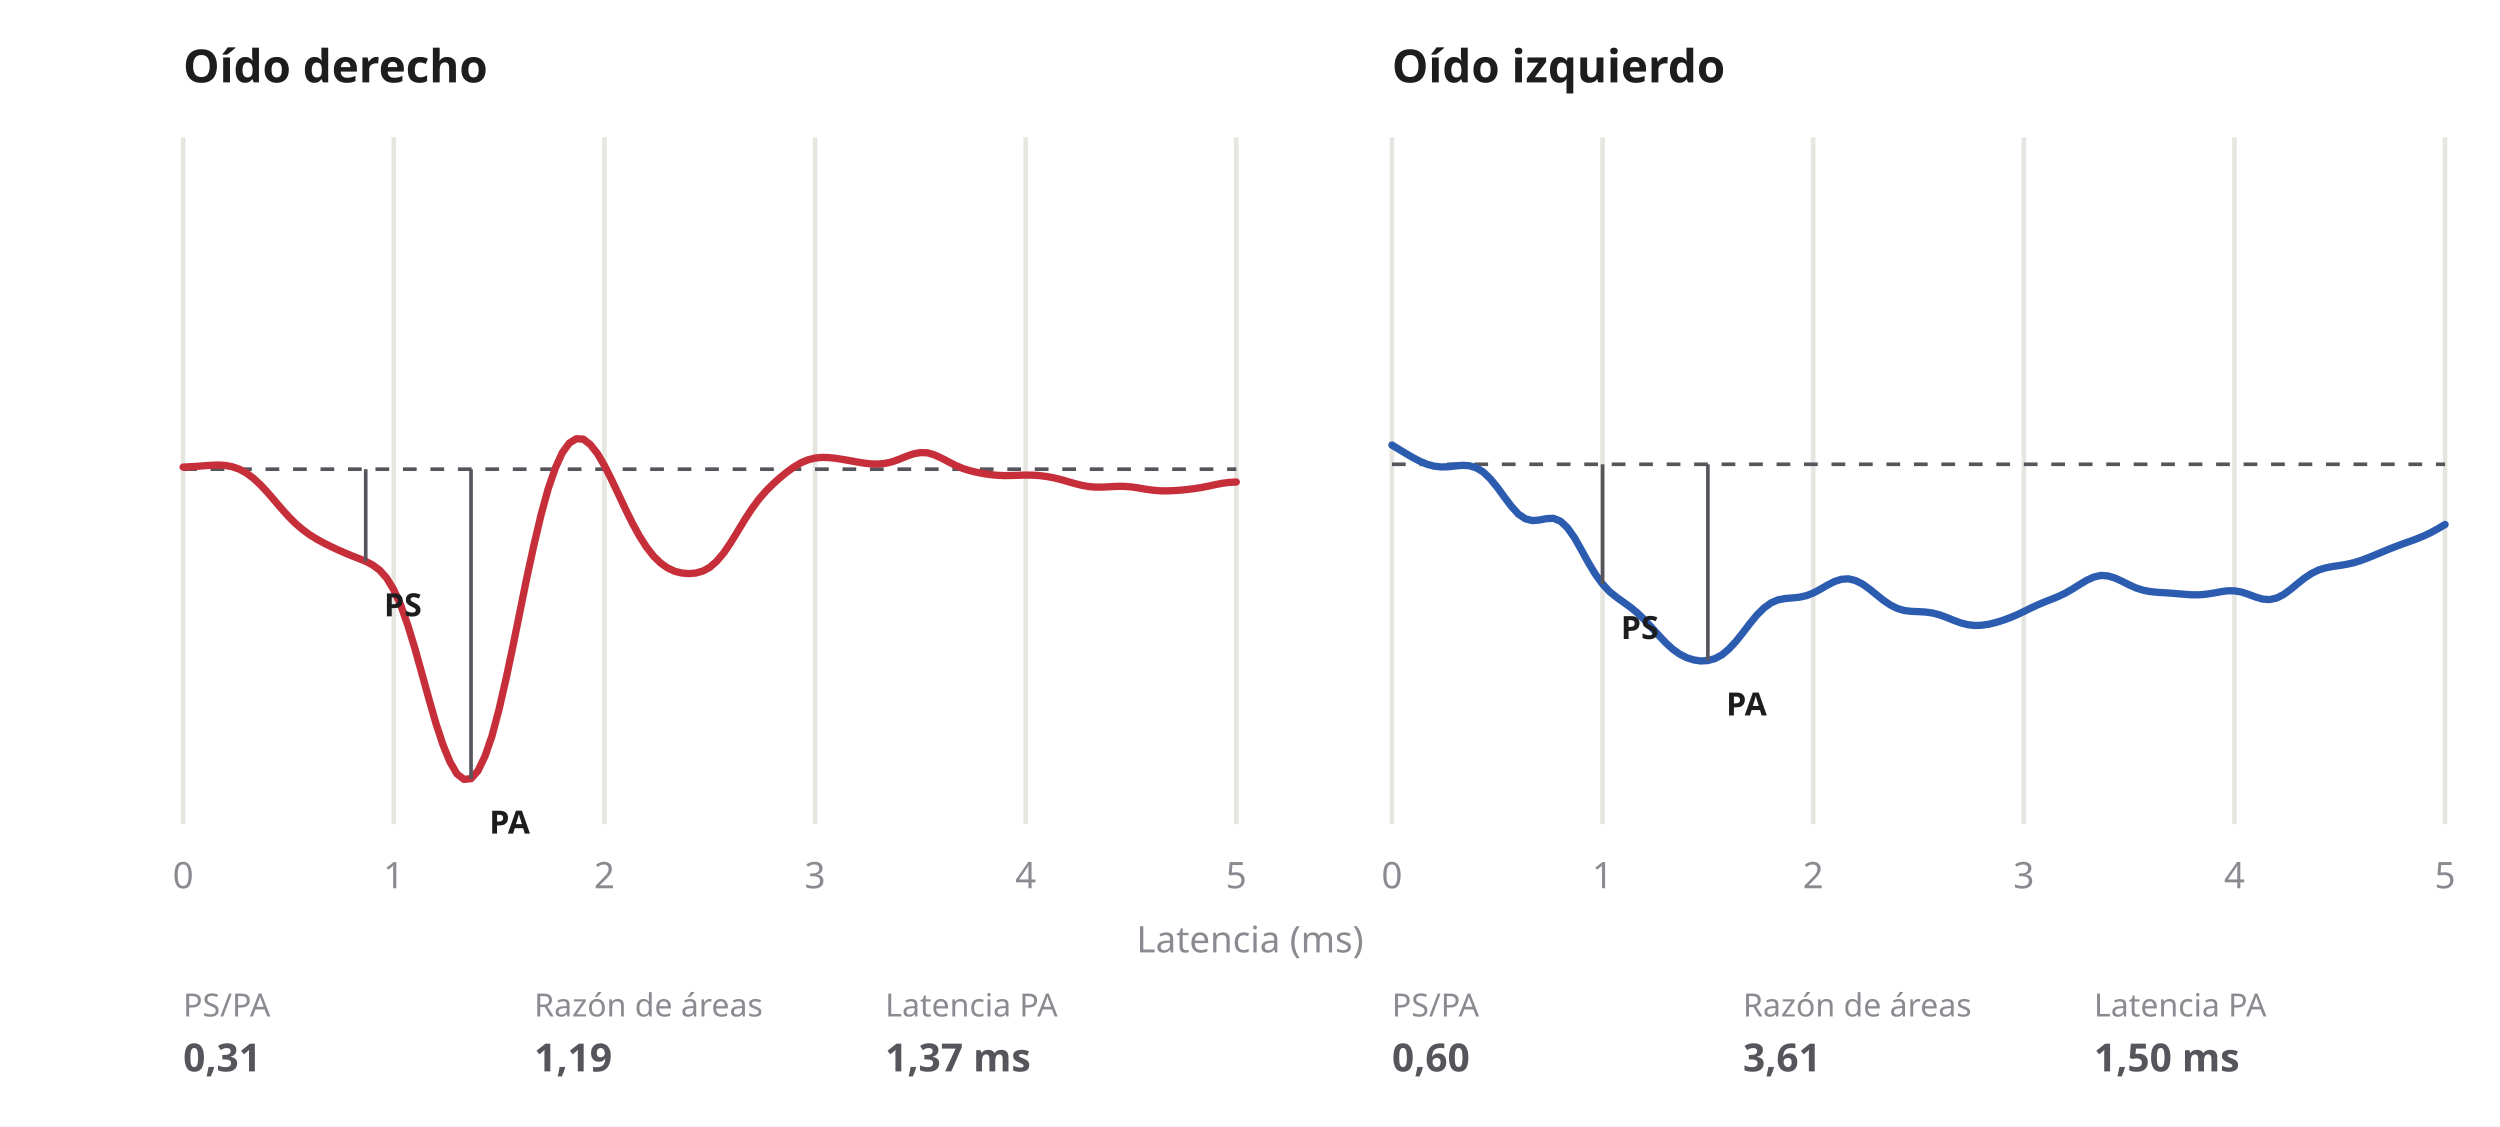
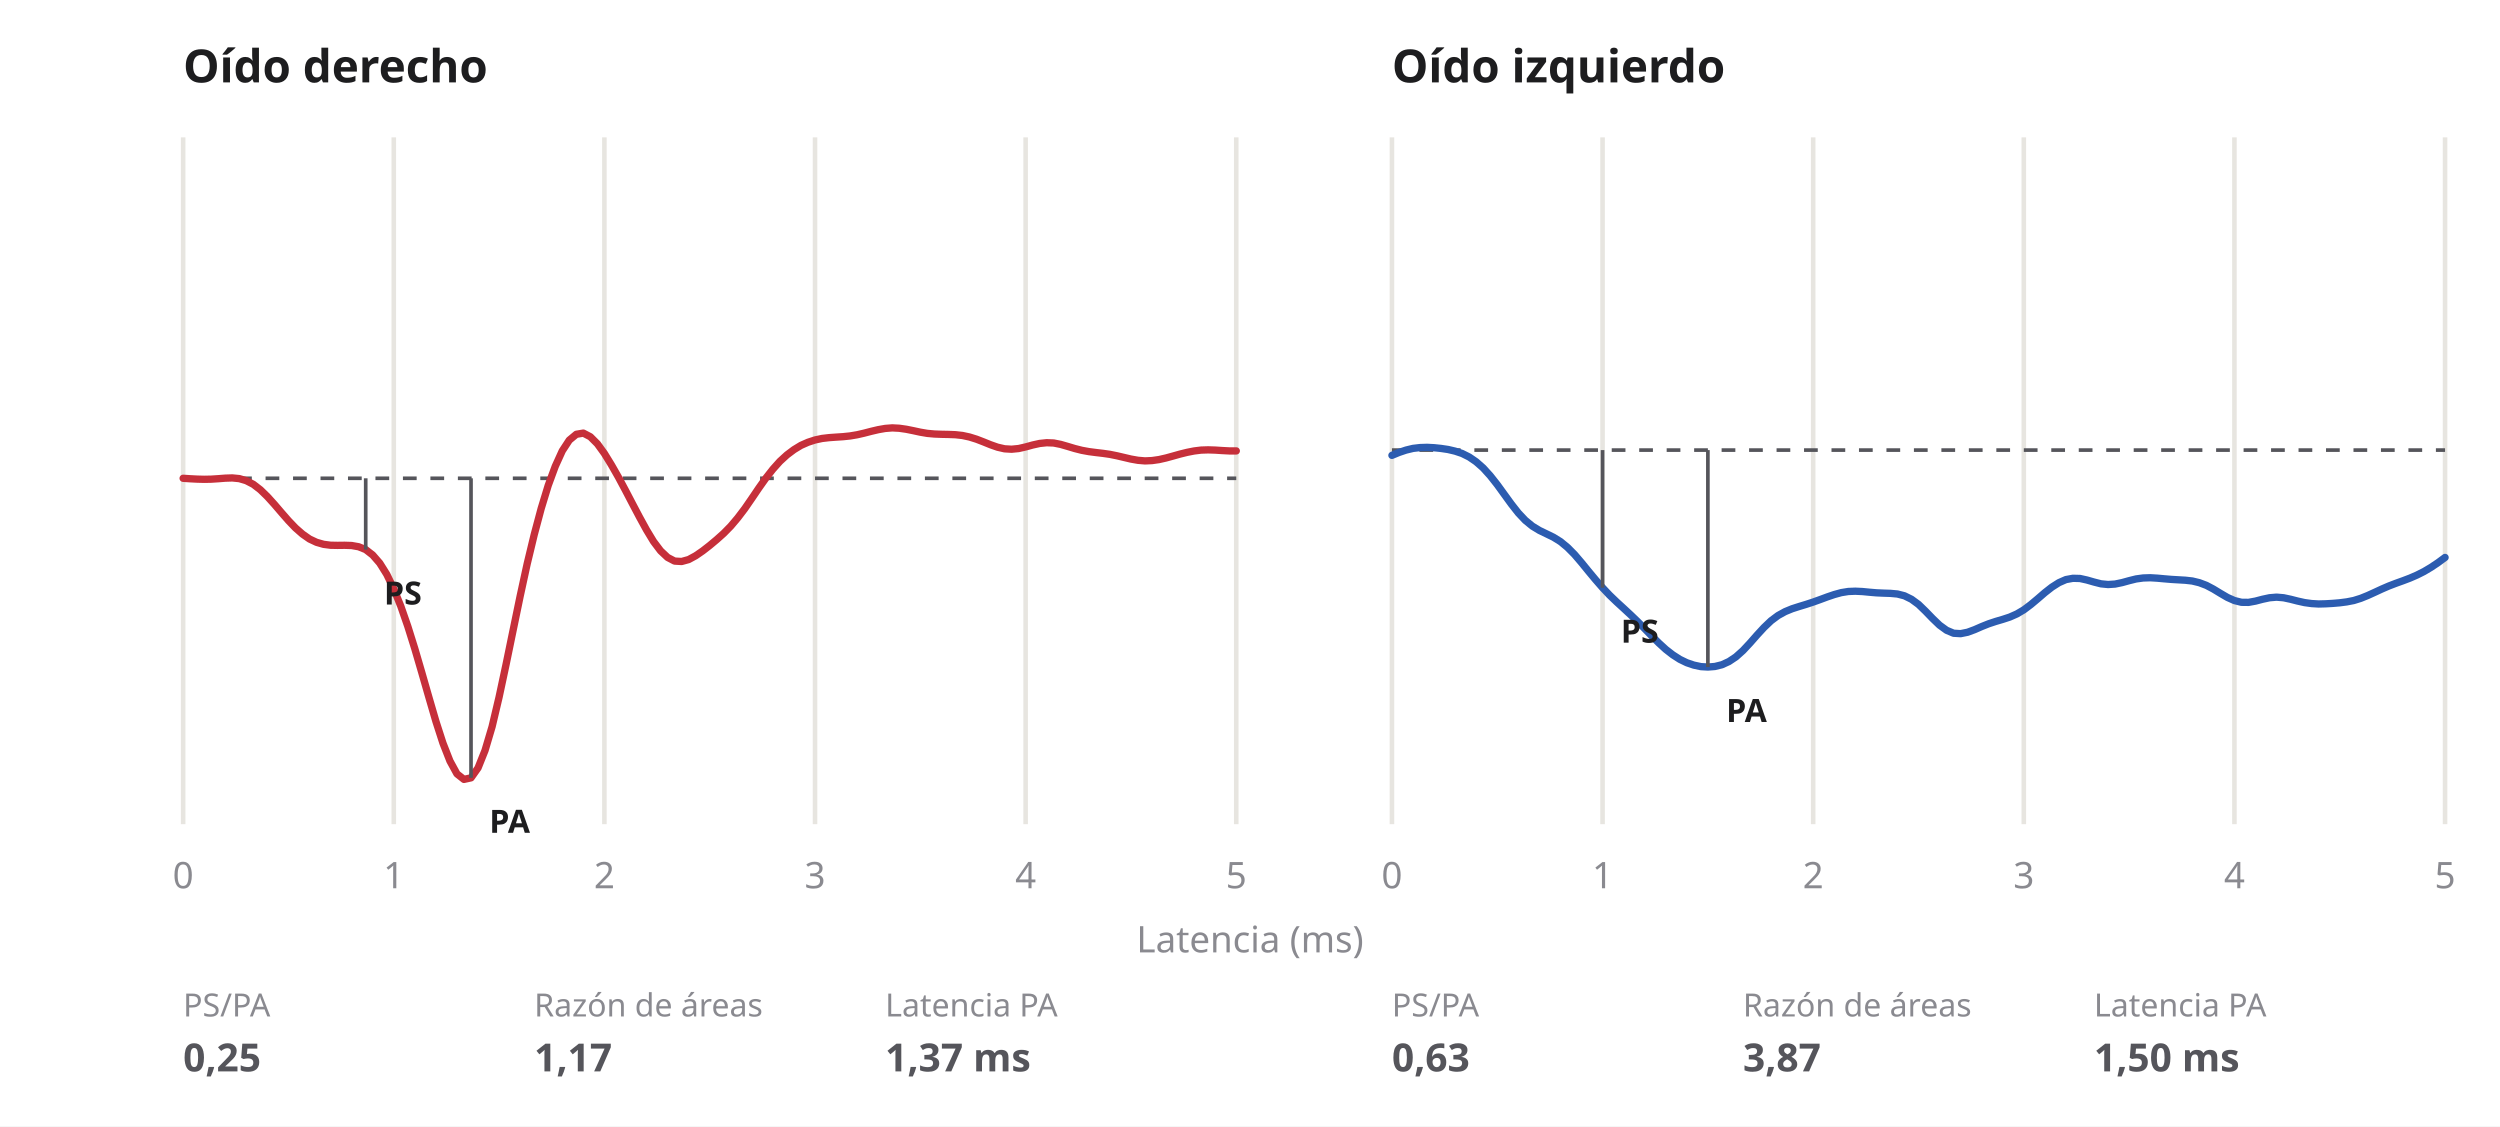
<svg xmlns="http://www.w3.org/2000/svg" viewBox="0 0 546 246" width="546" height="246" font-family="'Plus Jakarta Sans', sans-serif">
  <rect width="100%" height="100%" fill="#ffffff" />
  <line x1="40" y1="30" x2="40" y2="180" stroke="#e7e5e0" stroke-width="1" />
  <text x="40" y="194" font-size="8" fill="#8a8a90" text-anchor="middle" font-weight="400">0</text>
  <line x1="86" y1="30" x2="86" y2="180" stroke="#e7e5e0" stroke-width="1" />
  <text x="86" y="194" font-size="8" fill="#8a8a90" text-anchor="middle" font-weight="400">1</text>
  <line x1="132" y1="30" x2="132" y2="180" stroke="#e7e5e0" stroke-width="1" />
  <text x="132" y="194" font-size="8" fill="#8a8a90" text-anchor="middle" font-weight="400">2</text>
  <line x1="178" y1="30" x2="178" y2="180" stroke="#e7e5e0" stroke-width="1" />
  <text x="178" y="194" font-size="8" fill="#8a8a90" text-anchor="middle" font-weight="400">3</text>
  <line x1="224" y1="30" x2="224" y2="180" stroke="#e7e5e0" stroke-width="1" />
  <text x="224" y="194" font-size="8" fill="#8a8a90" text-anchor="middle" font-weight="400">4</text>
  <line x1="270" y1="30" x2="270" y2="180" stroke="#e7e5e0" stroke-width="1" />
  <text x="270" y="194" font-size="8" fill="#8a8a90" text-anchor="middle" font-weight="400">5</text>
  <text x="40" y="18" font-size="10" fill="#1d1d1f" text-anchor="start" font-weight="600">Oído derecho</text>
-   <line x1="40" y1="102.47" x2="270" y2="102.47" stroke="#55555b" stroke-width="0.8" stroke-dasharray="3 3" />
-   <path d="M40,102.02 L41.53,101.93 L43.07,101.84 L44.6,101.72 L46.13,101.62 L47.67,101.56 L49.2,101.65 L50.73,101.94 L52.27,102.47 L53.8,103.31 L55.33,104.44 L56.87,105.87 L58.4,107.51 L59.93,109.28 L61.47,111.08 L63,112.79 L64.53,114.32 L66.07,115.64 L67.6,116.77 L69.13,117.72 L70.67,118.57 L72.2,119.34 L73.73,120.05 L75.27,120.73 L76.8,121.37 L78.33,121.97 L79.87,122.6 L81.4,123.4 L82.93,124.54 L84.47,126.28 L86,128.82 L87.53,132.2 L89.07,136.56 L90.6,141.58 L92.13,147.06 L93.67,152.63 L95.2,157.96 L96.73,162.62 L98.27,166.38 L99.8,169.03 L101.33,170.22 L102.87,170.06 L104.4,168.34 L105.93,165.14 L107.47,160.67 L109,154.87 L110.53,148.21 L112.07,140.92 L113.6,133.35 L115.13,125.83 L116.67,118.76 L118.2,112.31 L119.73,106.73 L121.27,102.28 L122.8,98.88 L124.33,96.77 L125.87,95.82 L127.4,95.91 L128.93,97.1 L130.47,99.05 L132,101.65 L133.53,104.69 L135.07,107.94 L136.6,111.2 L138.13,114.3 L139.67,117.1 L141.2,119.49 L142.73,121.46 L144.27,122.96 L145.8,124.04 L147.33,124.76 L148.87,125.14 L150.4,125.28 L151.93,125.16 L153.47,124.73 L155,123.92 L156.53,122.57 L158.07,120.75 L159.6,118.5 L161.13,116 L162.67,113.46 L164.2,111.12 L165.73,109.04 L167.27,107.26 L168.8,105.73 L170.33,104.35 L171.87,103.1 L173.4,101.99 L174.93,101.07 L176.47,100.43 L178,100.04 L179.53,99.89 L181.07,99.94 L182.6,100.11 L184.13,100.35 L185.67,100.62 L187.2,100.9 L188.73,101.14 L190.27,101.32 L191.8,101.35 L193.33,101.2 L194.87,100.85 L196.4,100.3 L197.93,99.67 L199.47,99.13 L201,98.85 L202.53,98.89 L204.07,99.34 L205.6,100.04 L207.13,100.85 L208.67,101.63 L210.2,102.28 L211.73,102.77 L213.27,103.14 L214.8,103.44 L216.33,103.66 L217.87,103.81 L219.4,103.87 L220.93,103.85 L222.47,103.8 L224,103.76 L225.53,103.77 L227.07,103.87 L228.6,104.07 L230.13,104.35 L231.67,104.73 L233.2,105.17 L234.73,105.61 L236.27,105.99 L237.8,106.27 L239.33,106.39 L240.87,106.38 L242.4,106.3 L243.93,106.22 L245.47,106.22 L247,106.33 L248.53,106.55 L250.07,106.82 L251.6,107.04 L253.13,107.18 L254.67,107.21 L256.2,107.16 L257.73,107.06 L259.27,106.91 L260.8,106.72 L262.33,106.48 L263.87,106.18 L265.4,105.85 L266.93,105.55 L268.47,105.35 L270,105.27" fill="none" stroke="#c62f3a" stroke-width="1.6" stroke-opacity="1.0" stroke-linejoin="round" stroke-linecap="round" />
-   <line x1="79.87" y1="102.47" x2="79.87" y2="122.6" stroke="#55555b" stroke-width="0.8" />
-   <text x="83.87" y="134.6" font-size="7" fill="#1d1d1f" text-anchor="start" font-weight="600">PS</text>
-   <line x1="102.87" y1="102.47" x2="102.87" y2="170.06" stroke="#55555b" stroke-width="0.8" />
-   <text x="106.87" y="182.06" font-size="7" fill="#1d1d1f" text-anchor="start" font-weight="600">PA</text>
+   <line x1="40" y1="104.46" x2="270" y2="104.46" stroke="#55555b" stroke-width="0.8" stroke-dasharray="3 3" />
+   <path d="M40,104.46 L41.53,104.56 L43.07,104.64 L44.6,104.68 L46.13,104.65 L47.67,104.55 L49.2,104.43 L50.73,104.38 L52.27,104.53 L53.8,104.99 L55.33,105.78 L56.87,106.97 L58.4,108.46 L59.93,110.15 L61.47,111.95 L63,113.7 L64.53,115.3 L66.07,116.65 L67.6,117.72 L69.13,118.44 L70.67,118.88 L72.2,119.08 L73.73,119.11 L75.27,119.09 L76.8,119.14 L78.33,119.41 L79.87,120.03 L81.4,121.22 L82.93,122.98 L84.47,125.44 L86,128.61 L87.53,132.38 L89.07,136.81 L90.6,141.7 L92.13,146.93 L93.67,152.29 L95.2,157.54 L96.73,162.28 L98.27,166.21 L99.8,169.01 L101.33,170.22 L102.87,169.88 L104.4,167.72 L105.93,163.9 L107.47,158.71 L109,152.24 L110.53,145.08 L112.07,137.6 L113.6,130.2 L115.13,123.16 L116.67,116.77 L118.2,111.04 L119.73,106.02 L121.27,101.84 L122.8,98.47 L124.33,96.13 L125.87,94.85 L127.4,94.59 L128.93,95.39 L130.47,96.93 L132,99.04 L133.53,101.53 L135.07,104.23 L136.6,107.09 L138.13,110.02 L139.67,112.94 L141.2,115.73 L142.73,118.26 L144.27,120.3 L145.8,121.74 L147.33,122.54 L148.87,122.63 L150.4,122.21 L151.93,121.38 L153.47,120.32 L155,119.13 L156.53,117.85 L158.07,116.47 L159.6,114.91 L161.13,113.1 L162.67,111.07 L164.2,108.85 L165.73,106.59 L167.27,104.42 L168.8,102.47 L170.33,100.76 L171.87,99.35 L173.4,98.2 L174.93,97.27 L176.47,96.59 L178,96.09 L179.53,95.76 L181.07,95.58 L182.6,95.47 L184.13,95.37 L185.67,95.21 L187.2,94.95 L188.73,94.6 L190.27,94.2 L191.8,93.84 L193.33,93.57 L194.87,93.45 L196.4,93.53 L197.93,93.75 L199.47,94.06 L201,94.39 L202.53,94.65 L204.07,94.79 L205.6,94.85 L207.13,94.88 L208.67,94.94 L210.2,95.11 L211.73,95.44 L213.27,95.92 L214.8,96.51 L216.33,97.13 L217.87,97.67 L219.4,98.02 L220.93,98.11 L222.47,97.96 L224,97.61 L225.53,97.19 L227.07,96.85 L228.6,96.69 L230.13,96.75 L231.67,97.06 L233.2,97.5 L234.73,97.96 L236.27,98.35 L237.8,98.63 L239.33,98.83 L240.87,99.01 L242.4,99.23 L243.93,99.54 L245.47,99.9 L247,100.26 L248.53,100.53 L250.07,100.66 L251.6,100.59 L253.13,100.37 L254.67,100.02 L256.2,99.6 L257.73,99.17 L259.27,98.79 L260.8,98.49 L262.33,98.3 L263.87,98.25 L265.4,98.3 L266.93,98.4 L268.47,98.48 L270,98.48" fill="none" stroke="#c62f3a" stroke-width="1.6" stroke-opacity="1.0" stroke-linejoin="round" stroke-linecap="round" />
+   <line x1="79.87" y1="104.46" x2="79.87" y2="120.03" stroke="#55555b" stroke-width="0.8" />
+   <text x="83.87" y="132.03" font-size="7" fill="#1d1d1f" text-anchor="start" font-weight="600">PS</text>
+   <line x1="102.87" y1="104.46" x2="102.87" y2="169.88" stroke="#55555b" stroke-width="0.8" />
+   <text x="106.87" y="181.88" font-size="7" fill="#1d1d1f" text-anchor="start" font-weight="600">PA</text>
  <text x="40" y="222" font-size="7" fill="#8a8a90" text-anchor="start" font-weight="400">PS/PA</text>
-   <text x="40" y="234" font-size="8.5" fill="#55555b" text-anchor="start" font-weight="600">0,31</text>
+   <text x="40" y="234" font-size="8.5" fill="#55555b" text-anchor="start" font-weight="600">0,25</text>
  <text x="116.67" y="222" font-size="7" fill="#8a8a90" text-anchor="start" font-weight="400">Razón de áreas</text>
-   <text x="116.67" y="234" font-size="8.5" fill="#55555b" text-anchor="start" font-weight="600">1,19</text>
+   <text x="116.67" y="234" font-size="8.5" fill="#55555b" text-anchor="start" font-weight="600">1,17</text>
  <text x="193.33" y="222" font-size="7" fill="#8a8a90" text-anchor="start" font-weight="400">Latencia PA</text>
  <text x="193.33" y="234" font-size="8.5" fill="#55555b" text-anchor="start" font-weight="600">1,37 ms</text>
  <line x1="304" y1="30" x2="304" y2="180" stroke="#e7e5e0" stroke-width="1" />
  <text x="304" y="194" font-size="8" fill="#8a8a90" text-anchor="middle" font-weight="400">0</text>
  <line x1="350" y1="30" x2="350" y2="180" stroke="#e7e5e0" stroke-width="1" />
  <text x="350" y="194" font-size="8" fill="#8a8a90" text-anchor="middle" font-weight="400">1</text>
  <line x1="396" y1="30" x2="396" y2="180" stroke="#e7e5e0" stroke-width="1" />
  <text x="396" y="194" font-size="8" fill="#8a8a90" text-anchor="middle" font-weight="400">2</text>
  <line x1="442" y1="30" x2="442" y2="180" stroke="#e7e5e0" stroke-width="1" />
  <text x="442" y="194" font-size="8" fill="#8a8a90" text-anchor="middle" font-weight="400">3</text>
  <line x1="488" y1="30" x2="488" y2="180" stroke="#e7e5e0" stroke-width="1" />
  <text x="488" y="194" font-size="8" fill="#8a8a90" text-anchor="middle" font-weight="400">4</text>
  <line x1="534" y1="30" x2="534" y2="180" stroke="#e7e5e0" stroke-width="1" />
  <text x="534" y="194" font-size="8" fill="#8a8a90" text-anchor="middle" font-weight="400">5</text>
  <text x="304" y="18" font-size="10" fill="#1d1d1f" text-anchor="start" font-weight="600">Oído izquierdo</text>
-   <line x1="304" y1="101.4" x2="534" y2="101.4" stroke="#55555b" stroke-width="0.8" stroke-dasharray="3 3" />
-   <path d="M304,97.2 L305.53,98.13 L307.07,99.06 L308.6,99.96 L310.13,100.75 L311.67,101.4 L313.2,101.81 L314.73,101.98 L316.27,101.94 L317.8,101.77 L319.33,101.63 L320.87,101.71 L322.4,102.17 L323.93,103.08 L325.47,104.56 L327,106.43 L328.53,108.53 L330.07,110.57 L331.6,112.27 L333.13,113.3 L334.67,113.7 L336.2,113.57 L337.73,113.27 L339.27,113.2 L340.8,113.82 L342.33,115.26 L343.87,117.44 L345.4,120.14 L346.93,122.93 L348.47,125.47 L350,127.56 L351.53,129.21 L353.07,130.45 L354.6,131.54 L356.13,132.64 L357.67,133.92 L359.2,135.4 L360.73,137.06 L362.27,138.77 L363.8,140.39 L365.33,141.78 L366.87,142.88 L368.4,143.65 L369.93,144.13 L371.47,144.36 L373,144.26 L374.53,143.84 L376.07,143.02 L377.6,141.74 L379.13,140.09 L380.67,138.16 L382.2,136.16 L383.73,134.29 L385.27,132.77 L386.8,131.66 L388.33,131.01 L389.87,130.72 L391.4,130.59 L392.93,130.44 L394.47,130.11 L396,129.52 L397.53,128.71 L399.07,127.82 L400.6,127.03 L402.13,126.52 L403.67,126.41 L405.2,126.78 L406.73,127.53 L408.27,128.63 L409.8,129.87 L411.33,131.1 L412.87,132.14 L414.4,132.9 L415.93,133.34 L417.47,133.52 L419,133.58 L420.53,133.67 L422.07,133.88 L423.6,134.28 L425.13,134.84 L426.67,135.47 L428.2,136.03 L429.73,136.42 L431.27,136.61 L432.8,136.55 L434.33,136.33 L435.87,135.96 L437.4,135.49 L438.93,134.93 L440.47,134.28 L442,133.55 L443.53,132.8 L445.07,132.09 L446.6,131.44 L448.13,130.84 L449.67,130.21 L451.2,129.47 L452.73,128.58 L454.27,127.61 L455.8,126.7 L457.33,126.01 L458.87,125.67 L460.4,125.79 L461.93,126.25 L463.47,126.96 L465,127.73 L466.53,128.42 L468.07,128.9 L469.6,129.2 L471.13,129.36 L472.67,129.45 L474.2,129.55 L475.73,129.68 L477.27,129.81 L478.8,129.91 L480.33,129.9 L481.87,129.77 L483.4,129.53 L484.93,129.25 L486.47,129.03 L488,129.04 L489.53,129.3 L491.07,129.8 L492.6,130.38 L494.13,130.84 L495.67,130.95 L497.2,130.62 L498.73,129.85 L500.27,128.72 L501.8,127.45 L503.33,126.24 L504.87,125.23 L506.4,124.48 L507.93,124.02 L509.47,123.72 L511,123.49 L512.53,123.24 L514.07,122.9 L515.6,122.42 L517.13,121.85 L518.67,121.22 L520.2,120.58 L521.73,119.94 L523.27,119.34 L524.8,118.77 L526.33,118.23 L527.87,117.66 L529.4,117.03 L530.93,116.3 L532.47,115.46 L534,114.55" fill="none" stroke="#2c5cb0" stroke-width="1.6" stroke-opacity="1.0" stroke-linejoin="round" stroke-linecap="round" />
-   <line x1="350" y1="101.4" x2="350" y2="127.56" stroke="#55555b" stroke-width="0.8" />
-   <text x="354" y="139.56" font-size="7" fill="#1d1d1f" text-anchor="start" font-weight="600">PS</text>
-   <line x1="373" y1="101.4" x2="373" y2="144.26" stroke="#55555b" stroke-width="0.8" />
-   <text x="377" y="156.26" font-size="7" fill="#1d1d1f" text-anchor="start" font-weight="600">PA</text>
+   <line x1="304" y1="98.3" x2="534" y2="98.3" stroke="#55555b" stroke-width="0.8" stroke-dasharray="3 3" />
+   <path d="M304,99.45 L305.53,98.82 L307.07,98.3 L308.6,97.93 L310.13,97.75 L311.67,97.7 L313.2,97.78 L314.73,97.94 L316.27,98.17 L317.8,98.53 L319.33,99.04 L320.87,99.81 L322.4,100.86 L323.93,102.21 L325.47,103.91 L327,105.85 L328.53,107.96 L330.07,110.08 L331.6,112.03 L333.13,113.65 L334.67,114.91 L336.2,115.84 L337.73,116.58 L339.27,117.33 L340.8,118.28 L342.33,119.54 L343.87,121.09 L345.4,122.88 L346.93,124.76 L348.47,126.61 L350,128.36 L351.53,129.98 L353.07,131.46 L354.6,132.86 L356.13,134.28 L357.67,135.76 L359.2,137.31 L360.73,138.89 L362.27,140.42 L363.8,141.82 L365.33,143.01 L366.87,144 L368.4,144.74 L369.93,145.26 L371.47,145.59 L373,145.68 L374.53,145.56 L376.07,145.18 L377.6,144.48 L379.13,143.46 L380.67,142.08 L382.2,140.44 L383.73,138.7 L385.27,137.03 L386.8,135.57 L388.33,134.43 L389.87,133.58 L391.4,132.95 L392.93,132.46 L394.47,131.99 L396,131.49 L397.53,130.94 L399.07,130.37 L400.6,129.85 L402.13,129.43 L403.67,129.18 L405.2,129.12 L406.73,129.19 L408.27,129.34 L409.8,129.47 L411.33,129.54 L412.87,129.59 L414.4,129.73 L415.93,130.12 L417.47,130.88 L419,132 L420.53,133.48 L422.07,135.07 L423.6,136.54 L425.13,137.65 L426.67,138.3 L428.2,138.39 L429.73,138.08 L431.27,137.51 L432.8,136.84 L434.33,136.23 L435.87,135.72 L437.4,135.27 L438.93,134.77 L440.47,134.09 L442,133.19 L443.53,132.04 L445.07,130.75 L446.6,129.43 L448.13,128.23 L449.67,127.25 L451.2,126.58 L452.73,126.3 L454.27,126.34 L455.8,126.68 L457.33,127.12 L458.87,127.51 L460.4,127.66 L461.93,127.56 L463.47,127.24 L465,126.82 L466.53,126.44 L468.07,126.23 L469.6,126.18 L471.13,126.27 L472.67,126.41 L474.2,126.54 L475.73,126.63 L477.27,126.72 L478.8,126.89 L480.33,127.26 L481.87,127.84 L483.4,128.65 L484.93,129.58 L486.47,130.48 L488,131.16 L489.53,131.54 L491.07,131.56 L492.6,131.28 L494.13,130.88 L495.67,130.55 L497.2,130.42 L498.73,130.55 L500.27,130.88 L501.8,131.27 L503.33,131.61 L504.87,131.82 L506.4,131.91 L507.93,131.87 L509.47,131.78 L511,131.65 L512.53,131.45 L514.07,131.15 L515.6,130.67 L517.13,130.05 L518.67,129.35 L520.2,128.64 L521.73,127.98 L523.27,127.39 L524.8,126.84 L526.33,126.26 L527.87,125.59 L529.4,124.82 L530.93,123.91 L532.47,122.88 L534,121.75" fill="none" stroke="#2c5cb0" stroke-width="1.6" stroke-opacity="1.0" stroke-linejoin="round" stroke-linecap="round" />
+   <line x1="350" y1="98.3" x2="350" y2="128.36" stroke="#55555b" stroke-width="0.8" />
+   <text x="354" y="140.36" font-size="7" fill="#1d1d1f" text-anchor="start" font-weight="600">PS</text>
+   <line x1="373" y1="98.3" x2="373" y2="145.68" stroke="#55555b" stroke-width="0.8" />
+   <text x="377" y="157.68" font-size="7" fill="#1d1d1f" text-anchor="start" font-weight="600">PA</text>
  <text x="304" y="222" font-size="7" fill="#8a8a90" text-anchor="start" font-weight="400">PS/PA</text>
-   <text x="304" y="234" font-size="8.5" fill="#55555b" text-anchor="start" font-weight="600">0,60</text>
+   <text x="304" y="234" font-size="8.5" fill="#55555b" text-anchor="start" font-weight="600">0,63</text>
  <text x="380.67" y="222" font-size="7" fill="#8a8a90" text-anchor="start" font-weight="400">Razón de áreas</text>
-   <text x="380.67" y="234" font-size="8.5" fill="#55555b" text-anchor="start" font-weight="600">3,61</text>
+   <text x="380.67" y="234" font-size="8.5" fill="#55555b" text-anchor="start" font-weight="600">3,87</text>
  <text x="457.33" y="222" font-size="7" fill="#8a8a90" text-anchor="start" font-weight="400">Latencia PA</text>
  <text x="457.33" y="234" font-size="8.5" fill="#55555b" text-anchor="start" font-weight="600">1,50 ms</text>
  <text x="273" y="208" font-size="8" fill="#8a8a90" text-anchor="middle" font-weight="400">Latencia (ms)</text>
</svg>
